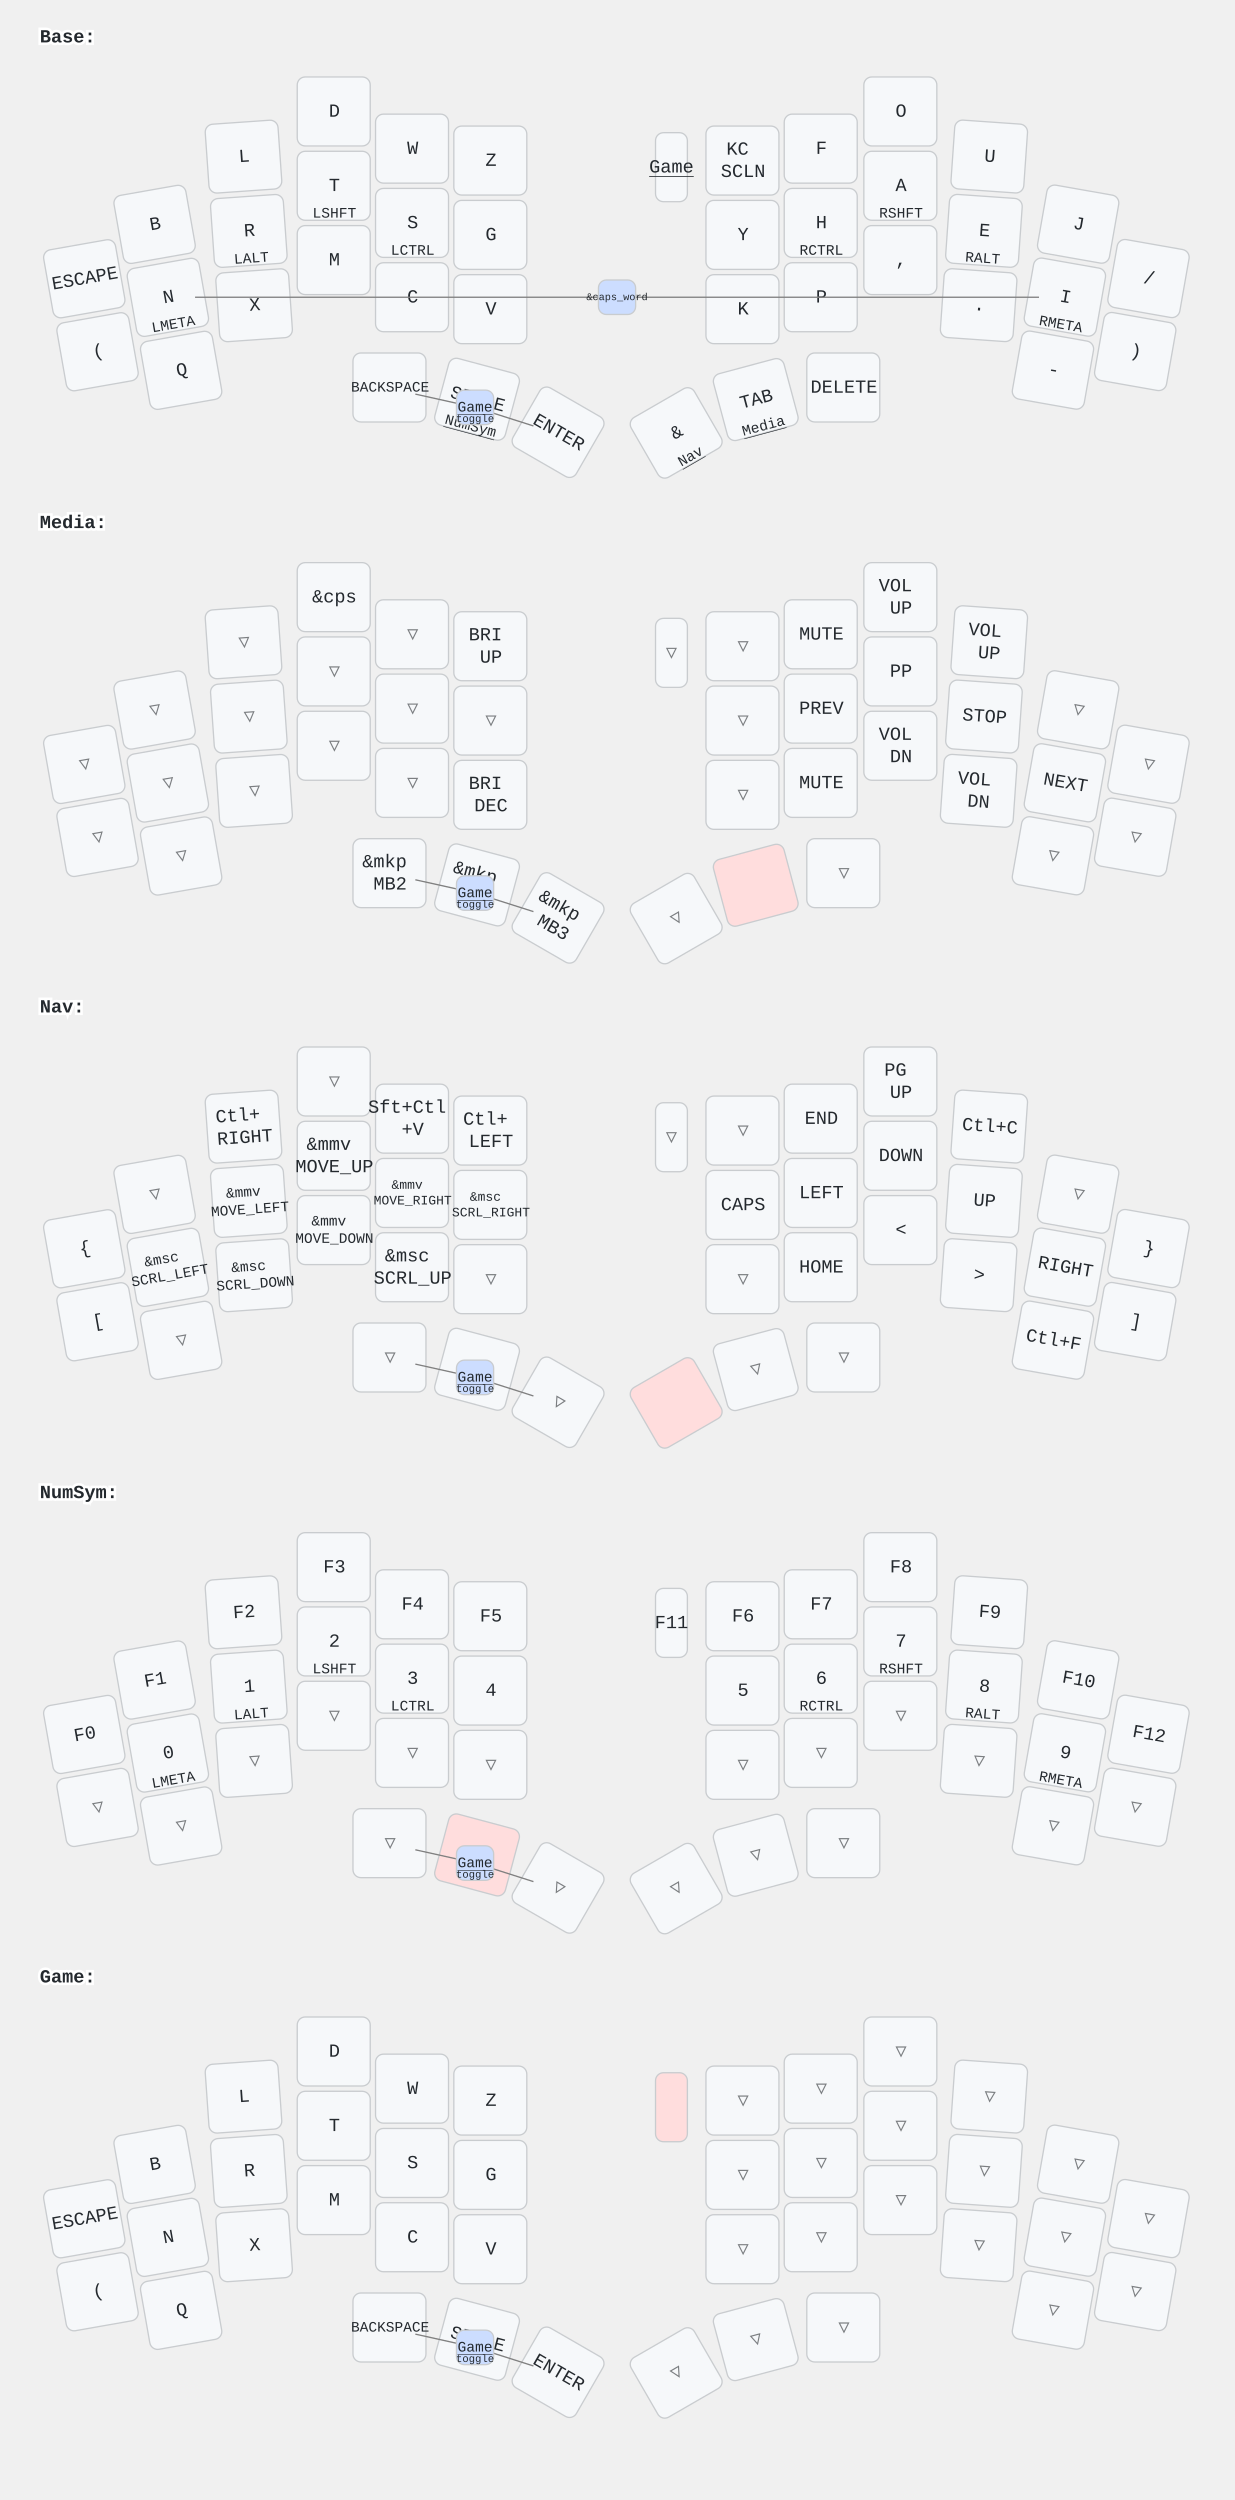
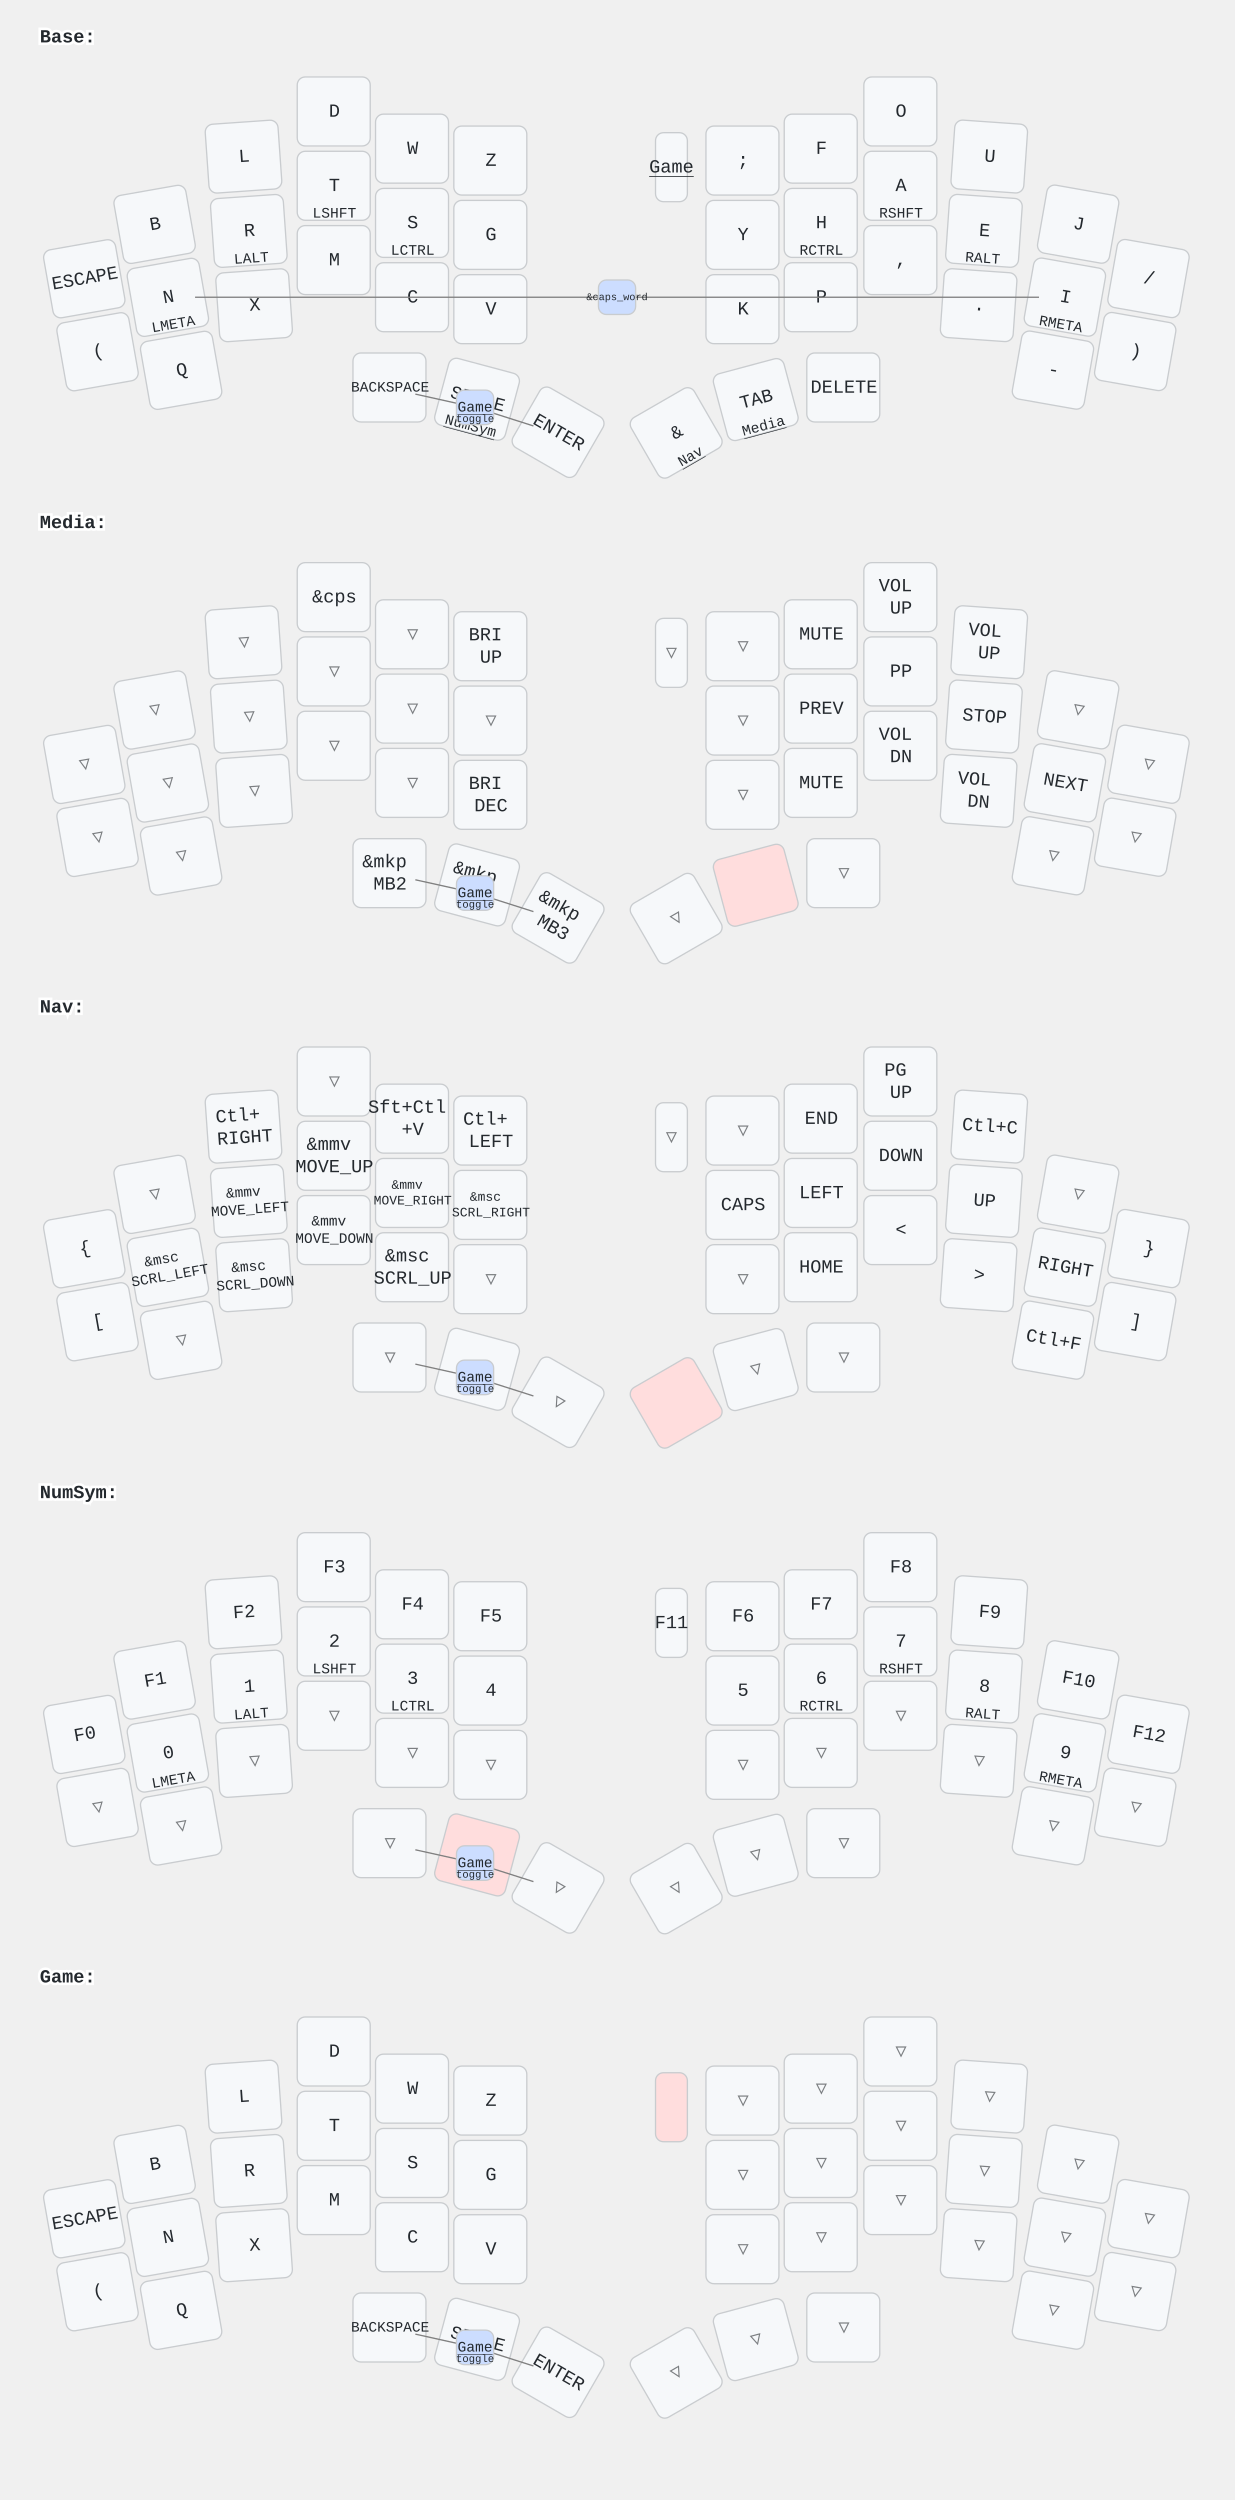
<svg xmlns="http://www.w3.org/2000/svg" width="930" height="1884" viewBox="0 0 930 1884" class="keymap">
  <style>/* inherit to force styles through use tags */
svg path {
    fill: inherit;
}

/* font and background color specifications */
svg.keymap {
    font-family: SFMono-Regular,Consolas,Liberation Mono,Menlo,monospace;
    font-size: 14px;
    font-kerning: normal;
    text-rendering: optimizeLegibility;
    fill: #24292e;
}

/* default key styling */
rect.key {
    fill: #f6f8fa;
}

rect.key, rect.combo {
    stroke: #c9cccf;
    stroke-width: 1;
}

/* default key side styling, only used is draw_key_sides is set */
rect.side {
    filter: brightness(90%);
}

/* color accent for combo boxes */
rect.combo, rect.combo-separate {
    fill: #cdf;
}

/* color accent for held keys */
rect.held, rect.combo.held {
    fill: #fdd;
}

/* color accent for ghost (optional) keys */
rect.ghost, rect.combo.ghost {
    stroke-dasharray: 4, 4;
    stroke-width: 2;
}

text {
    text-anchor: middle;
    dominant-baseline: middle;
}

/* styling for layer labels */
text.label {
    font-weight: bold;
    text-anchor: start;
    stroke: white;
    stroke-width: 4;
    paint-order: stroke;
}

/* styling for optional footer */
text.footer {
    text-anchor: end;
    dominant-baseline: auto;
    stroke: white;
    stroke-width: 4;
    paint-order: stroke;
}

/* styling for combo tap, and key non-tap label text */
text.combo, text.hold, text.shifted, text.left, text.right, text.tl, text.tr, text.bl, text.br {
    font-size: 11px;
}

text.hold, text.bl, text.br {
    text-anchor: middle;
    dominant-baseline: auto;
}

text.shifted, text.tl, text.tr {
    text-anchor: middle;
    dominant-baseline: hanging;
}

text.left, text.tl, text.bl {
    text-anchor: start;
}

text.right, text.tr, text.br {
    text-anchor: end;
}

text.layer-activator {
    text-decoration: underline;
}

/* styling for hold/shifted label text in combo box */
text.combo.hold, text.combo.shifted, text.combo.left, text.combo.right {
    font-size: 8px;
}

/* lighter symbol for transparent keys */
text.trans {
    fill: #7b7e81;
}

/* styling for combo dendrons */
path.combo {
    stroke-width: 1;
    stroke: gray;
    fill: none;
}

/* Start Tabler Icons Cleanup */
/* cannot use height/width with glyphs */
.icon-tabler &gt; path {
    fill: inherit;
    stroke: inherit;
    stroke-width: 2;
}
/* hide tabler's default box */
.icon-tabler &gt; path[stroke="none"][fill="none"] {
    visibility: hidden;
}
/* End Tabler Icons Cleanup */
</style>
  <g transform="translate(30, 0)" class="layer-Base">
    <text x="0" y="28" class="label" id="Base">Base:</text>
    <g transform="translate(0, 56)">
      <g transform="translate(87, 113) rotate(-10.0)" class="key keypos-0">
        <rect rx="6" ry="6" x="-28" y="-26" width="55" height="52" class="key" />
        <text x="0" y="0" class="key tap">B</text>
      </g>
      <g transform="translate(154, 62) rotate(-4.0)" class="key keypos-1">
        <rect rx="6" ry="6" x="-28" y="-26" width="55" height="52" class="key" />
        <text x="0" y="0" class="key tap">L</text>
      </g>
      <g transform="translate(222, 28)" class="key keypos-2">
        <rect rx="6" ry="6" x="-28" y="-26" width="55" height="52" class="key" />
        <text x="0" y="0" class="key tap">D</text>
      </g>
      <g transform="translate(281, 56)" class="key keypos-3">
        <rect rx="6" ry="6" x="-28" y="-26" width="55" height="52" class="key" />
        <text x="0" y="0" class="key tap">W</text>
      </g>
      <g transform="translate(340, 65)" class="key keypos-4">
        <rect rx="6" ry="6" x="-28" y="-26" width="55" height="52" class="key" />
        <text x="0" y="0" class="key tap">Z</text>
      </g>
      <g transform="translate(530, 65)" class="key keypos-5">
        <rect rx="6" ry="6" x="-28" y="-26" width="55" height="52" class="key" />
-         <text x="0" y="0" class="key tap">
-           <tspan x="0" dy="-0.6em">KC</tspan>
-           <tspan x="0" dy="1.2em">SCLN</tspan>
-         </text>
+         <text x="0" y="0" class="key tap">;</text>
      </g>
      <g transform="translate(589, 56)" class="key keypos-6">
        <rect rx="6" ry="6" x="-28" y="-26" width="55" height="52" class="key" />
        <text x="0" y="0" class="key tap">F</text>
      </g>
      <g transform="translate(649, 28)" class="key keypos-7">
        <rect rx="6" ry="6" x="-28" y="-26" width="55" height="52" class="key" />
        <text x="0" y="0" class="key tap">O</text>
      </g>
      <g transform="translate(716, 62) rotate(4.0)" class="key keypos-8">
        <rect rx="6" ry="6" x="-28" y="-26" width="55" height="52" class="key" />
        <text x="0" y="0" class="key tap">U</text>
      </g>
      <g transform="translate(783, 113) rotate(10.0)" class="key keypos-9">
        <rect rx="6" ry="6" x="-28" y="-26" width="55" height="52" class="key" />
        <text x="0" y="0" class="key tap">J</text>
      </g>
      <g transform="translate(476, 70)" class="key keypos-10">
        <rect rx="6" ry="6" x="-12" y="-26" width="24" height="52" class="key" />
        <a href="#Game">
          <text x="0" y="0" class="key tap layer-activator">Game</text>
        </a>
      </g>
      <g transform="translate(34, 154) rotate(-10.0)" class="key keypos-11">
        <rect rx="6" ry="6" x="-28" y="-26" width="55" height="52" class="key" />
        <text x="0" y="0" class="key tap">ESCAPE</text>
      </g>
      <g transform="translate(97, 168) rotate(-10.0)" class="key keypos-12">
        <rect rx="6" ry="6" x="-28" y="-26" width="55" height="52" class="key" />
        <text x="0" y="0" class="key tap">N</text>
        <text x="0" y="24" class="key hold">LMETA</text>
      </g>
      <g transform="translate(158, 118) rotate(-4.0)" class="key keypos-13">
        <rect rx="6" ry="6" x="-28" y="-26" width="55" height="52" class="key" />
        <text x="0" y="0" class="key tap">R</text>
        <text x="0" y="24" class="key hold">LALT</text>
      </g>
      <g transform="translate(222, 84)" class="key keypos-14">
        <rect rx="6" ry="6" x="-28" y="-26" width="55" height="52" class="key" />
        <text x="0" y="0" class="key tap">T</text>
        <text x="0" y="24" class="key hold">LSHFT</text>
      </g>
      <g transform="translate(281, 112)" class="key keypos-15">
        <rect rx="6" ry="6" x="-28" y="-26" width="55" height="52" class="key" />
        <text x="0" y="0" class="key tap">S</text>
        <text x="0" y="24" class="key hold">LCTRL</text>
      </g>
      <g transform="translate(340, 121)" class="key keypos-16">
        <rect rx="6" ry="6" x="-28" y="-26" width="55" height="52" class="key" />
        <text x="0" y="0" class="key tap">G</text>
      </g>
      <g transform="translate(530, 121)" class="key keypos-17">
        <rect rx="6" ry="6" x="-28" y="-26" width="55" height="52" class="key" />
        <text x="0" y="0" class="key tap">Y</text>
      </g>
      <g transform="translate(589, 112)" class="key keypos-18">
        <rect rx="6" ry="6" x="-28" y="-26" width="55" height="52" class="key" />
        <text x="0" y="0" class="key tap">H</text>
        <text x="0" y="24" class="key hold">RCTRL</text>
      </g>
      <g transform="translate(649, 84)" class="key keypos-19">
        <rect rx="6" ry="6" x="-28" y="-26" width="55" height="52" class="key" />
        <text x="0" y="0" class="key tap">A</text>
        <text x="0" y="24" class="key hold">RSHFT</text>
      </g>
      <g transform="translate(712, 118) rotate(4.0)" class="key keypos-20">
        <rect rx="6" ry="6" x="-28" y="-26" width="55" height="52" class="key" />
        <text x="0" y="0" class="key tap">E</text>
        <text x="0" y="24" class="key hold">RALT</text>
      </g>
      <g transform="translate(773, 168) rotate(10.0)" class="key keypos-21">
        <rect rx="6" ry="6" x="-28" y="-26" width="55" height="52" class="key" />
        <text x="0" y="0" class="key tap">I</text>
        <text x="0" y="24" class="key hold">RMETA</text>
      </g>
      <g transform="translate(836, 154) rotate(10.0)" class="key keypos-22">
        <rect rx="6" ry="6" x="-28" y="-26" width="55" height="52" class="key" />
        <text x="0" y="0" class="key tap">/</text>
      </g>
      <g transform="translate(44, 209) rotate(-10.0)" class="key keypos-23">
        <rect rx="6" ry="6" x="-28" y="-26" width="55" height="52" class="key" />
        <text x="0" y="0" class="key tap">(</text>
      </g>
      <g transform="translate(107, 223) rotate(-10.0)" class="key keypos-24">
        <rect rx="6" ry="6" x="-28" y="-26" width="55" height="52" class="key" />
        <text x="0" y="0" class="key tap">Q</text>
      </g>
      <g transform="translate(162, 174) rotate(-4.0)" class="key keypos-25">
        <rect rx="6" ry="6" x="-28" y="-26" width="55" height="52" class="key" />
        <text x="0" y="0" class="key tap">X</text>
      </g>
      <g transform="translate(222, 140)" class="key keypos-26">
        <rect rx="6" ry="6" x="-28" y="-26" width="55" height="52" class="key" />
        <text x="0" y="0" class="key tap">M</text>
      </g>
      <g transform="translate(281, 168)" class="key keypos-27">
        <rect rx="6" ry="6" x="-28" y="-26" width="55" height="52" class="key" />
        <text x="0" y="0" class="key tap">C</text>
      </g>
      <g transform="translate(340, 177)" class="key keypos-28">
        <rect rx="6" ry="6" x="-28" y="-26" width="55" height="52" class="key" />
        <text x="0" y="0" class="key tap">V</text>
      </g>
      <g transform="translate(530, 177)" class="key keypos-29">
        <rect rx="6" ry="6" x="-28" y="-26" width="55" height="52" class="key" />
        <text x="0" y="0" class="key tap">K</text>
      </g>
      <g transform="translate(589, 168)" class="key keypos-30">
        <rect rx="6" ry="6" x="-28" y="-26" width="55" height="52" class="key" />
        <text x="0" y="0" class="key tap">P</text>
      </g>
      <g transform="translate(649, 140)" class="key keypos-31">
        <rect rx="6" ry="6" x="-28" y="-26" width="55" height="52" class="key" />
        <text x="0" y="0" class="key tap">,</text>
      </g>
      <g transform="translate(708, 174) rotate(4.0)" class="key keypos-32">
        <rect rx="6" ry="6" x="-28" y="-26" width="55" height="52" class="key" />
        <text x="0" y="0" class="key tap">.</text>
      </g>
      <g transform="translate(764, 223) rotate(10.0)" class="key keypos-33">
        <rect rx="6" ry="6" x="-28" y="-26" width="55" height="52" class="key" />
        <text x="0" y="0" class="key tap">-</text>
      </g>
      <g transform="translate(826, 209) rotate(10.0)" class="key keypos-34">
        <rect rx="6" ry="6" x="-28" y="-26" width="55" height="52" class="key" />
        <text x="0" y="0" class="key tap">)</text>
      </g>
      <g transform="translate(264, 236)" class="key keypos-35">
        <rect rx="6" ry="6" x="-28" y="-26" width="55" height="52" class="key" />
        <text x="0" y="0" class="key tap">
          <tspan style="font-size: 78%">BACKSPACE</tspan>
        </text>
      </g>
      <g transform="translate(330, 245) rotate(15.0)" class="key keypos-36">
        <rect rx="6" ry="6" x="-28" y="-26" width="55" height="52" class="key" />
        <text x="0" y="0" class="key tap">SPACE</text>
        <a href="#NumSym">
          <text x="0" y="24" class="key hold layer-activator">NumSym</text>
        </a>
      </g>
      <g transform="translate(391, 270) rotate(30.0)" class="key keypos-37">
        <rect rx="6" ry="6" x="-28" y="-26" width="55" height="52" class="key" />
        <text x="0" y="0" class="key tap">ENTER</text>
      </g>
      <g transform="translate(480, 270) rotate(-30.0)" class="key keypos-38">
        <rect rx="6" ry="6" x="-28" y="-26" width="55" height="52" class="key" />
        <text x="0" y="0" class="key tap">&amp;</text>
        <a href="#Nav">
          <text x="0" y="24" class="key hold layer-activator">Nav</text>
        </a>
      </g>
      <g transform="translate(540, 245) rotate(-15.0)" class="key keypos-39">
        <rect rx="6" ry="6" x="-28" y="-26" width="55" height="52" class="key" />
        <text x="0" y="0" class="key tap">TAB</text>
        <a href="#Media">
          <text x="0" y="24" class="key hold layer-activator">Media</text>
        </a>
      </g>
      <g transform="translate(606, 236)" class="key keypos-40">
        <rect rx="6" ry="6" x="-28" y="-26" width="55" height="52" class="key" />
        <text x="0" y="0" class="key tap">DELETE</text>
      </g>
      <g class="combo combopos-0">
        <path d="M435,168 l-318,0" class="combo" />
        <path d="M435,168 l318,0" class="combo" />
        <rect rx="6" ry="6" x="421" y="155" width="28" height="26" class="combo" />
        <text x="435" y="168" class="combo tap">
          <tspan style="font-size: 70%">&amp;caps_word</tspan>
        </text>
      </g>
      <g class="combo combopos-1">
        <path d="M328,251 l-45,-10" class="combo" />
        <path d="M328,251 l44,14" class="combo" />
        <rect rx="6" ry="6" x="314" y="238" width="28" height="26" class="combo" />
        <a href="#Game">
          <text x="328" y="251" class="combo tap layer-activator">Game</text>
        </a>
        <text x="328" y="262" class="combo hold">toggle</text>
      </g>
    </g>
  </g>
  <g transform="translate(30, 366)" class="layer-Media">
    <text x="0" y="28" class="label" id="Media">Media:</text>
    <g transform="translate(0, 56)">
      <g transform="translate(87, 113) rotate(-10.0)" class="key trans keypos-0">
        <rect rx="6" ry="6" x="-28" y="-26" width="55" height="52" class="key trans" />
        <text x="0" y="0" class="key trans tap">▽</text>
      </g>
      <g transform="translate(154, 62) rotate(-4.0)" class="key trans keypos-1">
        <rect rx="6" ry="6" x="-28" y="-26" width="55" height="52" class="key trans" />
        <text x="0" y="0" class="key trans tap">▽</text>
      </g>
      <g transform="translate(222, 28)" class="key keypos-2">
        <rect rx="6" ry="6" x="-28" y="-26" width="55" height="52" class="key" />
        <text x="0" y="0" class="key tap">&amp;cps</text>
      </g>
      <g transform="translate(281, 56)" class="key trans keypos-3">
        <rect rx="6" ry="6" x="-28" y="-26" width="55" height="52" class="key trans" />
        <text x="0" y="0" class="key trans tap">▽</text>
      </g>
      <g transform="translate(340, 65)" class="key keypos-4">
        <rect rx="6" ry="6" x="-28" y="-26" width="55" height="52" class="key" />
        <text x="0" y="0" class="key tap">
          <tspan x="0" dy="-0.6em">BRI</tspan>
          <tspan x="0" dy="1.2em">UP</tspan>
        </text>
      </g>
      <g transform="translate(530, 65)" class="key trans keypos-5">
        <rect rx="6" ry="6" x="-28" y="-26" width="55" height="52" class="key trans" />
        <text x="0" y="0" class="key trans tap">▽</text>
      </g>
      <g transform="translate(589, 56)" class="key keypos-6">
        <rect rx="6" ry="6" x="-28" y="-26" width="55" height="52" class="key" />
        <text x="0" y="0" class="key tap">MUTE</text>
      </g>
      <g transform="translate(649, 28)" class="key keypos-7">
        <rect rx="6" ry="6" x="-28" y="-26" width="55" height="52" class="key" />
        <text x="0" y="0" class="key tap">
          <tspan x="0" dy="-0.6em">VOL</tspan>
          <tspan x="0" dy="1.2em">UP</tspan>
        </text>
      </g>
      <g transform="translate(716, 62) rotate(4.0)" class="key keypos-8">
        <rect rx="6" ry="6" x="-28" y="-26" width="55" height="52" class="key" />
        <text x="0" y="0" class="key tap">
          <tspan x="0" dy="-0.6em">VOL</tspan>
          <tspan x="0" dy="1.2em">UP</tspan>
        </text>
      </g>
      <g transform="translate(783, 113) rotate(10.0)" class="key trans keypos-9">
        <rect rx="6" ry="6" x="-28" y="-26" width="55" height="52" class="key trans" />
        <text x="0" y="0" class="key trans tap">▽</text>
      </g>
      <g transform="translate(476, 70)" class="key trans keypos-10">
        <rect rx="6" ry="6" x="-12" y="-26" width="24" height="52" class="key trans" />
        <text x="0" y="0" class="key trans tap">▽</text>
      </g>
      <g transform="translate(34, 154) rotate(-10.0)" class="key trans keypos-11">
        <rect rx="6" ry="6" x="-28" y="-26" width="55" height="52" class="key trans" />
        <text x="0" y="0" class="key trans tap">▽</text>
      </g>
      <g transform="translate(97, 168) rotate(-10.0)" class="key trans keypos-12">
        <rect rx="6" ry="6" x="-28" y="-26" width="55" height="52" class="key trans" />
        <text x="0" y="0" class="key trans tap">▽</text>
      </g>
      <g transform="translate(158, 118) rotate(-4.0)" class="key trans keypos-13">
        <rect rx="6" ry="6" x="-28" y="-26" width="55" height="52" class="key trans" />
        <text x="0" y="0" class="key trans tap">▽</text>
      </g>
      <g transform="translate(222, 84)" class="key trans keypos-14">
        <rect rx="6" ry="6" x="-28" y="-26" width="55" height="52" class="key trans" />
        <text x="0" y="0" class="key trans tap">▽</text>
      </g>
      <g transform="translate(281, 112)" class="key trans keypos-15">
        <rect rx="6" ry="6" x="-28" y="-26" width="55" height="52" class="key trans" />
        <text x="0" y="0" class="key trans tap">▽</text>
      </g>
      <g transform="translate(340, 121)" class="key trans keypos-16">
        <rect rx="6" ry="6" x="-28" y="-26" width="55" height="52" class="key trans" />
        <text x="0" y="0" class="key trans tap">▽</text>
      </g>
      <g transform="translate(530, 121)" class="key trans keypos-17">
        <rect rx="6" ry="6" x="-28" y="-26" width="55" height="52" class="key trans" />
        <text x="0" y="0" class="key trans tap">▽</text>
      </g>
      <g transform="translate(589, 112)" class="key keypos-18">
        <rect rx="6" ry="6" x="-28" y="-26" width="55" height="52" class="key" />
        <text x="0" y="0" class="key tap">PREV</text>
      </g>
      <g transform="translate(649, 84)" class="key keypos-19">
        <rect rx="6" ry="6" x="-28" y="-26" width="55" height="52" class="key" />
        <text x="0" y="0" class="key tap">PP</text>
      </g>
      <g transform="translate(712, 118) rotate(4.0)" class="key keypos-20">
        <rect rx="6" ry="6" x="-28" y="-26" width="55" height="52" class="key" />
        <text x="0" y="0" class="key tap">STOP</text>
      </g>
      <g transform="translate(773, 168) rotate(10.0)" class="key keypos-21">
        <rect rx="6" ry="6" x="-28" y="-26" width="55" height="52" class="key" />
        <text x="0" y="0" class="key tap">NEXT</text>
      </g>
      <g transform="translate(836, 154) rotate(10.0)" class="key trans keypos-22">
        <rect rx="6" ry="6" x="-28" y="-26" width="55" height="52" class="key trans" />
        <text x="0" y="0" class="key trans tap">▽</text>
      </g>
      <g transform="translate(44, 209) rotate(-10.0)" class="key trans keypos-23">
        <rect rx="6" ry="6" x="-28" y="-26" width="55" height="52" class="key trans" />
        <text x="0" y="0" class="key trans tap">▽</text>
      </g>
      <g transform="translate(107, 223) rotate(-10.0)" class="key trans keypos-24">
        <rect rx="6" ry="6" x="-28" y="-26" width="55" height="52" class="key trans" />
        <text x="0" y="0" class="key trans tap">▽</text>
      </g>
      <g transform="translate(162, 174) rotate(-4.0)" class="key trans keypos-25">
        <rect rx="6" ry="6" x="-28" y="-26" width="55" height="52" class="key trans" />
        <text x="0" y="0" class="key trans tap">▽</text>
      </g>
      <g transform="translate(222, 140)" class="key trans keypos-26">
        <rect rx="6" ry="6" x="-28" y="-26" width="55" height="52" class="key trans" />
        <text x="0" y="0" class="key trans tap">▽</text>
      </g>
      <g transform="translate(281, 168)" class="key trans keypos-27">
        <rect rx="6" ry="6" x="-28" y="-26" width="55" height="52" class="key trans" />
        <text x="0" y="0" class="key trans tap">▽</text>
      </g>
      <g transform="translate(340, 177)" class="key keypos-28">
        <rect rx="6" ry="6" x="-28" y="-26" width="55" height="52" class="key" />
        <text x="0" y="0" class="key tap">
          <tspan x="0" dy="-0.6em">BRI</tspan>
          <tspan x="0" dy="1.2em">DEC</tspan>
        </text>
      </g>
      <g transform="translate(530, 177)" class="key trans keypos-29">
        <rect rx="6" ry="6" x="-28" y="-26" width="55" height="52" class="key trans" />
        <text x="0" y="0" class="key trans tap">▽</text>
      </g>
      <g transform="translate(589, 168)" class="key keypos-30">
        <rect rx="6" ry="6" x="-28" y="-26" width="55" height="52" class="key" />
        <text x="0" y="0" class="key tap">MUTE</text>
      </g>
      <g transform="translate(649, 140)" class="key keypos-31">
        <rect rx="6" ry="6" x="-28" y="-26" width="55" height="52" class="key" />
        <text x="0" y="0" class="key tap">
          <tspan x="0" dy="-0.6em">VOL</tspan>
          <tspan x="0" dy="1.2em">DN</tspan>
        </text>
      </g>
      <g transform="translate(708, 174) rotate(4.0)" class="key keypos-32">
        <rect rx="6" ry="6" x="-28" y="-26" width="55" height="52" class="key" />
        <text x="0" y="0" class="key tap">
          <tspan x="0" dy="-0.6em">VOL</tspan>
          <tspan x="0" dy="1.2em">DN</tspan>
        </text>
      </g>
      <g transform="translate(764, 223) rotate(10.0)" class="key trans keypos-33">
        <rect rx="6" ry="6" x="-28" y="-26" width="55" height="52" class="key trans" />
        <text x="0" y="0" class="key trans tap">▽</text>
      </g>
      <g transform="translate(826, 209) rotate(10.0)" class="key trans keypos-34">
        <rect rx="6" ry="6" x="-28" y="-26" width="55" height="52" class="key trans" />
        <text x="0" y="0" class="key trans tap">▽</text>
      </g>
      <g transform="translate(264, 236)" class="key keypos-35">
        <rect rx="6" ry="6" x="-28" y="-26" width="55" height="52" class="key" />
        <text x="0" y="0" class="key tap">
          <tspan x="0" dy="-0.6em">&amp;mkp</tspan>
          <tspan x="0" dy="1.2em">MB2</tspan>
        </text>
      </g>
      <g transform="translate(330, 245) rotate(15.0)" class="key keypos-36">
        <rect rx="6" ry="6" x="-28" y="-26" width="55" height="52" class="key" />
        <text x="0" y="0" class="key tap">
          <tspan x="0" dy="-0.6em">&amp;mkp</tspan>
          <tspan x="0" dy="1.2em">MB1</tspan>
        </text>
      </g>
      <g transform="translate(391, 270) rotate(30.0)" class="key keypos-37">
        <rect rx="6" ry="6" x="-28" y="-26" width="55" height="52" class="key" />
        <text x="0" y="0" class="key tap">
          <tspan x="0" dy="-0.6em">&amp;mkp</tspan>
          <tspan x="0" dy="1.2em">MB3</tspan>
        </text>
      </g>
      <g transform="translate(480, 270) rotate(-30.0)" class="key trans keypos-38">
        <rect rx="6" ry="6" x="-28" y="-26" width="55" height="52" class="key trans" />
        <text x="0" y="0" class="key trans tap">▽</text>
      </g>
      <g transform="translate(540, 245) rotate(-15.0)" class="key held keypos-39">
        <rect rx="6" ry="6" x="-28" y="-26" width="55" height="52" class="key held" />
      </g>
      <g transform="translate(606, 236)" class="key trans keypos-40">
        <rect rx="6" ry="6" x="-28" y="-26" width="55" height="52" class="key trans" />
        <text x="0" y="0" class="key trans tap">▽</text>
      </g>
      <g class="combo combopos-0">
        <path d="M328,251 l-45,-10" class="combo" />
        <path d="M328,251 l44,14" class="combo" />
        <rect rx="6" ry="6" x="314" y="238" width="28" height="26" class="combo" />
        <a href="#Game">
          <text x="328" y="251" class="combo tap layer-activator">Game</text>
        </a>
        <text x="328" y="262" class="combo hold">toggle</text>
      </g>
    </g>
  </g>
  <g transform="translate(30, 731)" class="layer-Nav">
    <text x="0" y="28" class="label" id="Nav">Nav:</text>
    <g transform="translate(0, 56)">
      <g transform="translate(87, 113) rotate(-10.0)" class="key trans keypos-0">
        <rect rx="6" ry="6" x="-28" y="-26" width="55" height="52" class="key trans" />
        <text x="0" y="0" class="key trans tap">▽</text>
      </g>
      <g transform="translate(154, 62) rotate(-4.0)" class="key keypos-1">
        <rect rx="6" ry="6" x="-28" y="-26" width="55" height="52" class="key" />
        <text x="0" y="0" class="key tap">
          <tspan x="0" dy="-0.6em">Ctl+</tspan>
          <tspan x="0" dy="1.2em">RIGHT</tspan>
        </text>
      </g>
      <g transform="translate(222, 28)" class="key trans keypos-2">
        <rect rx="6" ry="6" x="-28" y="-26" width="55" height="52" class="key trans" />
        <text x="0" y="0" class="key trans tap">▽</text>
      </g>
      <g transform="translate(281, 56)" class="key keypos-3">
        <rect rx="6" ry="6" x="-28" y="-26" width="55" height="52" class="key" />
        <text x="0" y="0" class="key tap">
          <tspan x="0" dy="-0.6em">Sft+Ctl</tspan>
          <tspan x="0" dy="1.2em">+V</tspan>
        </text>
      </g>
      <g transform="translate(340, 65)" class="key keypos-4">
        <rect rx="6" ry="6" x="-28" y="-26" width="55" height="52" class="key" />
        <text x="0" y="0" class="key tap">
          <tspan x="0" dy="-0.6em">Ctl+</tspan>
          <tspan x="0" dy="1.2em">LEFT</tspan>
        </text>
      </g>
      <g transform="translate(530, 65)" class="key trans keypos-5">
        <rect rx="6" ry="6" x="-28" y="-26" width="55" height="52" class="key trans" />
        <text x="0" y="0" class="key trans tap">▽</text>
      </g>
      <g transform="translate(589, 56)" class="key keypos-6">
        <rect rx="6" ry="6" x="-28" y="-26" width="55" height="52" class="key" />
        <text x="0" y="0" class="key tap">END</text>
      </g>
      <g transform="translate(649, 28)" class="key keypos-7">
        <rect rx="6" ry="6" x="-28" y="-26" width="55" height="52" class="key" />
        <text x="0" y="0" class="key tap">
          <tspan x="0" dy="-0.6em">PG</tspan>
          <tspan x="0" dy="1.2em">UP</tspan>
        </text>
      </g>
      <g transform="translate(716, 62) rotate(4.0)" class="key keypos-8">
        <rect rx="6" ry="6" x="-28" y="-26" width="55" height="52" class="key" />
        <text x="0" y="0" class="key tap">Ctl+C</text>
      </g>
      <g transform="translate(783, 113) rotate(10.0)" class="key trans keypos-9">
        <rect rx="6" ry="6" x="-28" y="-26" width="55" height="52" class="key trans" />
        <text x="0" y="0" class="key trans tap">▽</text>
      </g>
      <g transform="translate(476, 70)" class="key trans keypos-10">
        <rect rx="6" ry="6" x="-12" y="-26" width="24" height="52" class="key trans" />
        <text x="0" y="0" class="key trans tap">▽</text>
      </g>
      <g transform="translate(34, 154) rotate(-10.0)" class="key keypos-11">
        <rect rx="6" ry="6" x="-28" y="-26" width="55" height="52" class="key" />
        <text x="0" y="0" class="key tap">{</text>
      </g>
      <g transform="translate(97, 168) rotate(-10.0)" class="key keypos-12">
        <rect rx="6" ry="6" x="-28" y="-26" width="55" height="52" class="key" />
        <text x="0" y="0" class="key tap">
          <tspan x="0" dy="-0.6em" style="font-size: 78%">&amp;msc</tspan>
          <tspan x="0" dy="1.2em" style="font-size: 78%">SCRL_LEFT</tspan>
        </text>
      </g>
      <g transform="translate(158, 118) rotate(-4.0)" class="key keypos-13">
        <rect rx="6" ry="6" x="-28" y="-26" width="55" height="52" class="key" />
        <text x="0" y="0" class="key tap">
          <tspan x="0" dy="-0.6em" style="font-size: 78%">&amp;mmv</tspan>
          <tspan x="0" dy="1.2em" style="font-size: 78%">MOVE_LEFT</tspan>
        </text>
      </g>
      <g transform="translate(222, 84)" class="key keypos-14">
        <rect rx="6" ry="6" x="-28" y="-26" width="55" height="52" class="key" />
        <text x="0" y="0" class="key tap">
          <tspan x="0" dy="-0.6em">&amp;mmv</tspan>
          <tspan x="0" dy="1.2em">MOVE_UP</tspan>
        </text>
      </g>
      <g transform="translate(281, 112)" class="key keypos-15">
        <rect rx="6" ry="6" x="-28" y="-26" width="55" height="52" class="key" />
        <text x="0" y="0" class="key tap">
          <tspan x="0" dy="-0.6em" style="font-size: 70%">&amp;mmv</tspan>
          <tspan x="0" dy="1.2em" style="font-size: 70%">MOVE_RIGHT</tspan>
        </text>
      </g>
      <g transform="translate(340, 121)" class="key keypos-16">
        <rect rx="6" ry="6" x="-28" y="-26" width="55" height="52" class="key" />
        <text x="0" y="0" class="key tap">
          <tspan x="0" dy="-0.6em" style="font-size: 70%">&amp;msc</tspan>
          <tspan x="0" dy="1.2em" style="font-size: 70%">SCRL_RIGHT</tspan>
        </text>
      </g>
      <g transform="translate(530, 121)" class="key keypos-17">
        <rect rx="6" ry="6" x="-28" y="-26" width="55" height="52" class="key" />
        <text x="0" y="0" class="key tap">CAPS</text>
      </g>
      <g transform="translate(589, 112)" class="key keypos-18">
        <rect rx="6" ry="6" x="-28" y="-26" width="55" height="52" class="key" />
        <text x="0" y="0" class="key tap">LEFT</text>
      </g>
      <g transform="translate(649, 84)" class="key keypos-19">
        <rect rx="6" ry="6" x="-28" y="-26" width="55" height="52" class="key" />
        <text x="0" y="0" class="key tap">DOWN</text>
      </g>
      <g transform="translate(712, 118) rotate(4.0)" class="key keypos-20">
        <rect rx="6" ry="6" x="-28" y="-26" width="55" height="52" class="key" />
        <text x="0" y="0" class="key tap">UP</text>
      </g>
      <g transform="translate(773, 168) rotate(10.0)" class="key keypos-21">
        <rect rx="6" ry="6" x="-28" y="-26" width="55" height="52" class="key" />
        <text x="0" y="0" class="key tap">RIGHT</text>
      </g>
      <g transform="translate(836, 154) rotate(10.0)" class="key keypos-22">
        <rect rx="6" ry="6" x="-28" y="-26" width="55" height="52" class="key" />
        <text x="0" y="0" class="key tap">}</text>
      </g>
      <g transform="translate(44, 209) rotate(-10.0)" class="key keypos-23">
        <rect rx="6" ry="6" x="-28" y="-26" width="55" height="52" class="key" />
        <text x="0" y="0" class="key tap">[</text>
      </g>
      <g transform="translate(107, 223) rotate(-10.0)" class="key trans keypos-24">
        <rect rx="6" ry="6" x="-28" y="-26" width="55" height="52" class="key trans" />
        <text x="0" y="0" class="key trans tap">▽</text>
      </g>
      <g transform="translate(162, 174) rotate(-4.0)" class="key keypos-25">
        <rect rx="6" ry="6" x="-28" y="-26" width="55" height="52" class="key" />
        <text x="0" y="0" class="key tap">
          <tspan x="0" dy="-0.6em" style="font-size: 78%">&amp;msc</tspan>
          <tspan x="0" dy="1.2em" style="font-size: 78%">SCRL_DOWN</tspan>
        </text>
      </g>
      <g transform="translate(222, 140)" class="key keypos-26">
        <rect rx="6" ry="6" x="-28" y="-26" width="55" height="52" class="key" />
        <text x="0" y="0" class="key tap">
          <tspan x="0" dy="-0.6em" style="font-size: 78%">&amp;mmv</tspan>
          <tspan x="0" dy="1.2em" style="font-size: 78%">MOVE_DOWN</tspan>
        </text>
      </g>
      <g transform="translate(281, 168)" class="key keypos-27">
        <rect rx="6" ry="6" x="-28" y="-26" width="55" height="52" class="key" />
        <text x="0" y="0" class="key tap">
          <tspan x="0" dy="-0.6em">&amp;msc</tspan>
          <tspan x="0" dy="1.2em">SCRL_UP</tspan>
        </text>
      </g>
      <g transform="translate(340, 177)" class="key trans keypos-28">
        <rect rx="6" ry="6" x="-28" y="-26" width="55" height="52" class="key trans" />
        <text x="0" y="0" class="key trans tap">▽</text>
      </g>
      <g transform="translate(530, 177)" class="key trans keypos-29">
        <rect rx="6" ry="6" x="-28" y="-26" width="55" height="52" class="key trans" />
        <text x="0" y="0" class="key trans tap">▽</text>
      </g>
      <g transform="translate(589, 168)" class="key keypos-30">
        <rect rx="6" ry="6" x="-28" y="-26" width="55" height="52" class="key" />
        <text x="0" y="0" class="key tap">HOME</text>
      </g>
      <g transform="translate(649, 140)" class="key keypos-31">
        <rect rx="6" ry="6" x="-28" y="-26" width="55" height="52" class="key" />
        <text x="0" y="0" class="key tap">&lt;</text>
      </g>
      <g transform="translate(708, 174) rotate(4.0)" class="key keypos-32">
        <rect rx="6" ry="6" x="-28" y="-26" width="55" height="52" class="key" />
        <text x="0" y="0" class="key tap">&gt;</text>
      </g>
      <g transform="translate(764, 223) rotate(10.0)" class="key keypos-33">
        <rect rx="6" ry="6" x="-28" y="-26" width="55" height="52" class="key" />
        <text x="0" y="0" class="key tap">Ctl+F</text>
      </g>
      <g transform="translate(826, 209) rotate(10.0)" class="key keypos-34">
        <rect rx="6" ry="6" x="-28" y="-26" width="55" height="52" class="key" />
        <text x="0" y="0" class="key tap">]</text>
      </g>
      <g transform="translate(264, 236)" class="key trans keypos-35">
        <rect rx="6" ry="6" x="-28" y="-26" width="55" height="52" class="key trans" />
        <text x="0" y="0" class="key trans tap">▽</text>
      </g>
      <g transform="translate(330, 245) rotate(15.0)" class="key trans keypos-36">
        <rect rx="6" ry="6" x="-28" y="-26" width="55" height="52" class="key trans" />
        <text x="0" y="0" class="key trans tap">▽</text>
      </g>
      <g transform="translate(391, 270) rotate(30.0)" class="key trans keypos-37">
        <rect rx="6" ry="6" x="-28" y="-26" width="55" height="52" class="key trans" />
        <text x="0" y="0" class="key trans tap">▽</text>
      </g>
      <g transform="translate(480, 270) rotate(-30.0)" class="key held keypos-38">
        <rect rx="6" ry="6" x="-28" y="-26" width="55" height="52" class="key held" />
      </g>
      <g transform="translate(540, 245) rotate(-15.0)" class="key trans keypos-39">
        <rect rx="6" ry="6" x="-28" y="-26" width="55" height="52" class="key trans" />
        <text x="0" y="0" class="key trans tap">▽</text>
      </g>
      <g transform="translate(606, 236)" class="key trans keypos-40">
        <rect rx="6" ry="6" x="-28" y="-26" width="55" height="52" class="key trans" />
        <text x="0" y="0" class="key trans tap">▽</text>
      </g>
      <g class="combo combopos-0">
        <path d="M328,251 l-45,-10" class="combo" />
        <path d="M328,251 l44,14" class="combo" />
        <rect rx="6" ry="6" x="314" y="238" width="28" height="26" class="combo" />
        <a href="#Game">
          <text x="328" y="251" class="combo tap layer-activator">Game</text>
        </a>
        <text x="328" y="262" class="combo hold">toggle</text>
      </g>
    </g>
  </g>
  <g transform="translate(30, 1097)" class="layer-NumSym">
    <text x="0" y="28" class="label" id="NumSym">NumSym:</text>
    <g transform="translate(0, 56)">
      <g transform="translate(87, 113) rotate(-10.0)" class="key keypos-0">
        <rect rx="6" ry="6" x="-28" y="-26" width="55" height="52" class="key" />
        <text x="0" y="0" class="key tap">F1</text>
      </g>
      <g transform="translate(154, 62) rotate(-4.0)" class="key keypos-1">
        <rect rx="6" ry="6" x="-28" y="-26" width="55" height="52" class="key" />
        <text x="0" y="0" class="key tap">F2</text>
      </g>
      <g transform="translate(222, 28)" class="key keypos-2">
        <rect rx="6" ry="6" x="-28" y="-26" width="55" height="52" class="key" />
        <text x="0" y="0" class="key tap">F3</text>
      </g>
      <g transform="translate(281, 56)" class="key keypos-3">
        <rect rx="6" ry="6" x="-28" y="-26" width="55" height="52" class="key" />
        <text x="0" y="0" class="key tap">F4</text>
      </g>
      <g transform="translate(340, 65)" class="key keypos-4">
        <rect rx="6" ry="6" x="-28" y="-26" width="55" height="52" class="key" />
        <text x="0" y="0" class="key tap">F5</text>
      </g>
      <g transform="translate(530, 65)" class="key keypos-5">
        <rect rx="6" ry="6" x="-28" y="-26" width="55" height="52" class="key" />
        <text x="0" y="0" class="key tap">F6</text>
      </g>
      <g transform="translate(589, 56)" class="key keypos-6">
        <rect rx="6" ry="6" x="-28" y="-26" width="55" height="52" class="key" />
        <text x="0" y="0" class="key tap">F7</text>
      </g>
      <g transform="translate(649, 28)" class="key keypos-7">
        <rect rx="6" ry="6" x="-28" y="-26" width="55" height="52" class="key" />
        <text x="0" y="0" class="key tap">F8</text>
      </g>
      <g transform="translate(716, 62) rotate(4.0)" class="key keypos-8">
        <rect rx="6" ry="6" x="-28" y="-26" width="55" height="52" class="key" />
        <text x="0" y="0" class="key tap">F9</text>
      </g>
      <g transform="translate(783, 113) rotate(10.0)" class="key keypos-9">
        <rect rx="6" ry="6" x="-28" y="-26" width="55" height="52" class="key" />
        <text x="0" y="0" class="key tap">F10</text>
      </g>
      <g transform="translate(476, 70)" class="key keypos-10">
        <rect rx="6" ry="6" x="-12" y="-26" width="24" height="52" class="key" />
        <text x="0" y="0" class="key tap">F11</text>
      </g>
      <g transform="translate(34, 154) rotate(-10.0)" class="key keypos-11">
        <rect rx="6" ry="6" x="-28" y="-26" width="55" height="52" class="key" />
        <text x="0" y="0" class="key tap">F0</text>
      </g>
      <g transform="translate(97, 168) rotate(-10.0)" class="key keypos-12">
        <rect rx="6" ry="6" x="-28" y="-26" width="55" height="52" class="key" />
        <text x="0" y="0" class="key tap">0</text>
        <text x="0" y="24" class="key hold">LMETA</text>
      </g>
      <g transform="translate(158, 118) rotate(-4.0)" class="key keypos-13">
        <rect rx="6" ry="6" x="-28" y="-26" width="55" height="52" class="key" />
        <text x="0" y="0" class="key tap">1</text>
        <text x="0" y="24" class="key hold">LALT</text>
      </g>
      <g transform="translate(222, 84)" class="key keypos-14">
        <rect rx="6" ry="6" x="-28" y="-26" width="55" height="52" class="key" />
        <text x="0" y="0" class="key tap">2</text>
        <text x="0" y="24" class="key hold">LSHFT</text>
      </g>
      <g transform="translate(281, 112)" class="key keypos-15">
        <rect rx="6" ry="6" x="-28" y="-26" width="55" height="52" class="key" />
        <text x="0" y="0" class="key tap">3</text>
        <text x="0" y="24" class="key hold">LCTRL</text>
      </g>
      <g transform="translate(340, 121)" class="key keypos-16">
        <rect rx="6" ry="6" x="-28" y="-26" width="55" height="52" class="key" />
        <text x="0" y="0" class="key tap">4</text>
      </g>
      <g transform="translate(530, 121)" class="key keypos-17">
        <rect rx="6" ry="6" x="-28" y="-26" width="55" height="52" class="key" />
        <text x="0" y="0" class="key tap">5</text>
      </g>
      <g transform="translate(589, 112)" class="key keypos-18">
        <rect rx="6" ry="6" x="-28" y="-26" width="55" height="52" class="key" />
        <text x="0" y="0" class="key tap">6</text>
        <text x="0" y="24" class="key hold">RCTRL</text>
      </g>
      <g transform="translate(649, 84)" class="key keypos-19">
        <rect rx="6" ry="6" x="-28" y="-26" width="55" height="52" class="key" />
        <text x="0" y="0" class="key tap">7</text>
        <text x="0" y="24" class="key hold">RSHFT</text>
      </g>
      <g transform="translate(712, 118) rotate(4.0)" class="key keypos-20">
        <rect rx="6" ry="6" x="-28" y="-26" width="55" height="52" class="key" />
        <text x="0" y="0" class="key tap">8</text>
        <text x="0" y="24" class="key hold">RALT</text>
      </g>
      <g transform="translate(773, 168) rotate(10.0)" class="key keypos-21">
        <rect rx="6" ry="6" x="-28" y="-26" width="55" height="52" class="key" />
        <text x="0" y="0" class="key tap">9</text>
        <text x="0" y="24" class="key hold">RMETA</text>
      </g>
      <g transform="translate(836, 154) rotate(10.0)" class="key keypos-22">
        <rect rx="6" ry="6" x="-28" y="-26" width="55" height="52" class="key" />
        <text x="0" y="0" class="key tap">F12</text>
      </g>
      <g transform="translate(44, 209) rotate(-10.0)" class="key trans keypos-23">
        <rect rx="6" ry="6" x="-28" y="-26" width="55" height="52" class="key trans" />
        <text x="0" y="0" class="key trans tap">▽</text>
      </g>
      <g transform="translate(107, 223) rotate(-10.0)" class="key trans keypos-24">
        <rect rx="6" ry="6" x="-28" y="-26" width="55" height="52" class="key trans" />
        <text x="0" y="0" class="key trans tap">▽</text>
      </g>
      <g transform="translate(162, 174) rotate(-4.0)" class="key trans keypos-25">
        <rect rx="6" ry="6" x="-28" y="-26" width="55" height="52" class="key trans" />
        <text x="0" y="0" class="key trans tap">▽</text>
      </g>
      <g transform="translate(222, 140)" class="key trans keypos-26">
        <rect rx="6" ry="6" x="-28" y="-26" width="55" height="52" class="key trans" />
        <text x="0" y="0" class="key trans tap">▽</text>
      </g>
      <g transform="translate(281, 168)" class="key trans keypos-27">
        <rect rx="6" ry="6" x="-28" y="-26" width="55" height="52" class="key trans" />
        <text x="0" y="0" class="key trans tap">▽</text>
      </g>
      <g transform="translate(340, 177)" class="key trans keypos-28">
        <rect rx="6" ry="6" x="-28" y="-26" width="55" height="52" class="key trans" />
        <text x="0" y="0" class="key trans tap">▽</text>
      </g>
      <g transform="translate(530, 177)" class="key trans keypos-29">
        <rect rx="6" ry="6" x="-28" y="-26" width="55" height="52" class="key trans" />
        <text x="0" y="0" class="key trans tap">▽</text>
      </g>
      <g transform="translate(589, 168)" class="key trans keypos-30">
        <rect rx="6" ry="6" x="-28" y="-26" width="55" height="52" class="key trans" />
        <text x="0" y="0" class="key trans tap">▽</text>
      </g>
      <g transform="translate(649, 140)" class="key trans keypos-31">
        <rect rx="6" ry="6" x="-28" y="-26" width="55" height="52" class="key trans" />
        <text x="0" y="0" class="key trans tap">▽</text>
      </g>
      <g transform="translate(708, 174) rotate(4.0)" class="key trans keypos-32">
        <rect rx="6" ry="6" x="-28" y="-26" width="55" height="52" class="key trans" />
        <text x="0" y="0" class="key trans tap">▽</text>
      </g>
      <g transform="translate(764, 223) rotate(10.0)" class="key trans keypos-33">
        <rect rx="6" ry="6" x="-28" y="-26" width="55" height="52" class="key trans" />
        <text x="0" y="0" class="key trans tap">▽</text>
      </g>
      <g transform="translate(826, 209) rotate(10.0)" class="key trans keypos-34">
        <rect rx="6" ry="6" x="-28" y="-26" width="55" height="52" class="key trans" />
        <text x="0" y="0" class="key trans tap">▽</text>
      </g>
      <g transform="translate(264, 236)" class="key trans keypos-35">
        <rect rx="6" ry="6" x="-28" y="-26" width="55" height="52" class="key trans" />
        <text x="0" y="0" class="key trans tap">▽</text>
      </g>
      <g transform="translate(330, 245) rotate(15.0)" class="key held keypos-36">
        <rect rx="6" ry="6" x="-28" y="-26" width="55" height="52" class="key held" />
      </g>
      <g transform="translate(391, 270) rotate(30.0)" class="key trans keypos-37">
        <rect rx="6" ry="6" x="-28" y="-26" width="55" height="52" class="key trans" />
        <text x="0" y="0" class="key trans tap">▽</text>
      </g>
      <g transform="translate(480, 270) rotate(-30.0)" class="key trans keypos-38">
        <rect rx="6" ry="6" x="-28" y="-26" width="55" height="52" class="key trans" />
        <text x="0" y="0" class="key trans tap">▽</text>
      </g>
      <g transform="translate(540, 245) rotate(-15.0)" class="key trans keypos-39">
        <rect rx="6" ry="6" x="-28" y="-26" width="55" height="52" class="key trans" />
        <text x="0" y="0" class="key trans tap">▽</text>
      </g>
      <g transform="translate(606, 236)" class="key trans keypos-40">
        <rect rx="6" ry="6" x="-28" y="-26" width="55" height="52" class="key trans" />
        <text x="0" y="0" class="key trans tap">▽</text>
      </g>
      <g class="combo combopos-0">
        <path d="M328,251 l-45,-10" class="combo" />
        <path d="M328,251 l44,14" class="combo" />
        <rect rx="6" ry="6" x="314" y="238" width="28" height="26" class="combo" />
        <a href="#Game">
          <text x="328" y="251" class="combo tap layer-activator">Game</text>
        </a>
        <text x="328" y="262" class="combo hold">toggle</text>
      </g>
    </g>
  </g>
  <g transform="translate(30, 1462)" class="layer-Game">
    <text x="0" y="28" class="label" id="Game">Game:</text>
    <g transform="translate(0, 56)">
      <g transform="translate(87, 113) rotate(-10.0)" class="key keypos-0">
        <rect rx="6" ry="6" x="-28" y="-26" width="55" height="52" class="key" />
        <text x="0" y="0" class="key tap">B</text>
      </g>
      <g transform="translate(154, 62) rotate(-4.0)" class="key keypos-1">
        <rect rx="6" ry="6" x="-28" y="-26" width="55" height="52" class="key" />
        <text x="0" y="0" class="key tap">L</text>
      </g>
      <g transform="translate(222, 28)" class="key keypos-2">
        <rect rx="6" ry="6" x="-28" y="-26" width="55" height="52" class="key" />
        <text x="0" y="0" class="key tap">D</text>
      </g>
      <g transform="translate(281, 56)" class="key keypos-3">
        <rect rx="6" ry="6" x="-28" y="-26" width="55" height="52" class="key" />
        <text x="0" y="0" class="key tap">W</text>
      </g>
      <g transform="translate(340, 65)" class="key keypos-4">
        <rect rx="6" ry="6" x="-28" y="-26" width="55" height="52" class="key" />
        <text x="0" y="0" class="key tap">Z</text>
      </g>
      <g transform="translate(530, 65)" class="key trans keypos-5">
        <rect rx="6" ry="6" x="-28" y="-26" width="55" height="52" class="key trans" />
        <text x="0" y="0" class="key trans tap">▽</text>
      </g>
      <g transform="translate(589, 56)" class="key trans keypos-6">
        <rect rx="6" ry="6" x="-28" y="-26" width="55" height="52" class="key trans" />
        <text x="0" y="0" class="key trans tap">▽</text>
      </g>
      <g transform="translate(649, 28)" class="key trans keypos-7">
        <rect rx="6" ry="6" x="-28" y="-26" width="55" height="52" class="key trans" />
        <text x="0" y="0" class="key trans tap">▽</text>
      </g>
      <g transform="translate(716, 62) rotate(4.0)" class="key trans keypos-8">
        <rect rx="6" ry="6" x="-28" y="-26" width="55" height="52" class="key trans" />
        <text x="0" y="0" class="key trans tap">▽</text>
      </g>
      <g transform="translate(783, 113) rotate(10.0)" class="key trans keypos-9">
        <rect rx="6" ry="6" x="-28" y="-26" width="55" height="52" class="key trans" />
        <text x="0" y="0" class="key trans tap">▽</text>
      </g>
      <g transform="translate(476, 70)" class="key held keypos-10">
        <rect rx="6" ry="6" x="-12" y="-26" width="24" height="52" class="key held" />
      </g>
      <g transform="translate(34, 154) rotate(-10.0)" class="key keypos-11">
        <rect rx="6" ry="6" x="-28" y="-26" width="55" height="52" class="key" />
        <text x="0" y="0" class="key tap">ESCAPE</text>
      </g>
      <g transform="translate(97, 168) rotate(-10.0)" class="key keypos-12">
        <rect rx="6" ry="6" x="-28" y="-26" width="55" height="52" class="key" />
        <text x="0" y="0" class="key tap">N</text>
      </g>
      <g transform="translate(158, 118) rotate(-4.0)" class="key keypos-13">
        <rect rx="6" ry="6" x="-28" y="-26" width="55" height="52" class="key" />
        <text x="0" y="0" class="key tap">R</text>
      </g>
      <g transform="translate(222, 84)" class="key keypos-14">
        <rect rx="6" ry="6" x="-28" y="-26" width="55" height="52" class="key" />
        <text x="0" y="0" class="key tap">T</text>
      </g>
      <g transform="translate(281, 112)" class="key keypos-15">
        <rect rx="6" ry="6" x="-28" y="-26" width="55" height="52" class="key" />
        <text x="0" y="0" class="key tap">S</text>
      </g>
      <g transform="translate(340, 121)" class="key keypos-16">
        <rect rx="6" ry="6" x="-28" y="-26" width="55" height="52" class="key" />
        <text x="0" y="0" class="key tap">G</text>
      </g>
      <g transform="translate(530, 121)" class="key trans keypos-17">
        <rect rx="6" ry="6" x="-28" y="-26" width="55" height="52" class="key trans" />
        <text x="0" y="0" class="key trans tap">▽</text>
      </g>
      <g transform="translate(589, 112)" class="key trans keypos-18">
        <rect rx="6" ry="6" x="-28" y="-26" width="55" height="52" class="key trans" />
        <text x="0" y="0" class="key trans tap">▽</text>
      </g>
      <g transform="translate(649, 84)" class="key trans keypos-19">
        <rect rx="6" ry="6" x="-28" y="-26" width="55" height="52" class="key trans" />
        <text x="0" y="0" class="key trans tap">▽</text>
      </g>
      <g transform="translate(712, 118) rotate(4.0)" class="key trans keypos-20">
        <rect rx="6" ry="6" x="-28" y="-26" width="55" height="52" class="key trans" />
        <text x="0" y="0" class="key trans tap">▽</text>
      </g>
      <g transform="translate(773, 168) rotate(10.0)" class="key trans keypos-21">
        <rect rx="6" ry="6" x="-28" y="-26" width="55" height="52" class="key trans" />
        <text x="0" y="0" class="key trans tap">▽</text>
      </g>
      <g transform="translate(836, 154) rotate(10.0)" class="key trans keypos-22">
        <rect rx="6" ry="6" x="-28" y="-26" width="55" height="52" class="key trans" />
        <text x="0" y="0" class="key trans tap">▽</text>
      </g>
      <g transform="translate(44, 209) rotate(-10.0)" class="key keypos-23">
        <rect rx="6" ry="6" x="-28" y="-26" width="55" height="52" class="key" />
        <text x="0" y="0" class="key tap">(</text>
      </g>
      <g transform="translate(107, 223) rotate(-10.0)" class="key keypos-24">
        <rect rx="6" ry="6" x="-28" y="-26" width="55" height="52" class="key" />
        <text x="0" y="0" class="key tap">Q</text>
      </g>
      <g transform="translate(162, 174) rotate(-4.0)" class="key keypos-25">
        <rect rx="6" ry="6" x="-28" y="-26" width="55" height="52" class="key" />
        <text x="0" y="0" class="key tap">X</text>
      </g>
      <g transform="translate(222, 140)" class="key keypos-26">
        <rect rx="6" ry="6" x="-28" y="-26" width="55" height="52" class="key" />
        <text x="0" y="0" class="key tap">M</text>
      </g>
      <g transform="translate(281, 168)" class="key keypos-27">
        <rect rx="6" ry="6" x="-28" y="-26" width="55" height="52" class="key" />
        <text x="0" y="0" class="key tap">C</text>
      </g>
      <g transform="translate(340, 177)" class="key keypos-28">
        <rect rx="6" ry="6" x="-28" y="-26" width="55" height="52" class="key" />
        <text x="0" y="0" class="key tap">V</text>
      </g>
      <g transform="translate(530, 177)" class="key trans keypos-29">
        <rect rx="6" ry="6" x="-28" y="-26" width="55" height="52" class="key trans" />
        <text x="0" y="0" class="key trans tap">▽</text>
      </g>
      <g transform="translate(589, 168)" class="key trans keypos-30">
        <rect rx="6" ry="6" x="-28" y="-26" width="55" height="52" class="key trans" />
        <text x="0" y="0" class="key trans tap">▽</text>
      </g>
      <g transform="translate(649, 140)" class="key trans keypos-31">
        <rect rx="6" ry="6" x="-28" y="-26" width="55" height="52" class="key trans" />
        <text x="0" y="0" class="key trans tap">▽</text>
      </g>
      <g transform="translate(708, 174) rotate(4.0)" class="key trans keypos-32">
        <rect rx="6" ry="6" x="-28" y="-26" width="55" height="52" class="key trans" />
        <text x="0" y="0" class="key trans tap">▽</text>
      </g>
      <g transform="translate(764, 223) rotate(10.0)" class="key trans keypos-33">
        <rect rx="6" ry="6" x="-28" y="-26" width="55" height="52" class="key trans" />
        <text x="0" y="0" class="key trans tap">▽</text>
      </g>
      <g transform="translate(826, 209) rotate(10.0)" class="key trans keypos-34">
        <rect rx="6" ry="6" x="-28" y="-26" width="55" height="52" class="key trans" />
        <text x="0" y="0" class="key trans tap">▽</text>
      </g>
      <g transform="translate(264, 236)" class="key keypos-35">
        <rect rx="6" ry="6" x="-28" y="-26" width="55" height="52" class="key" />
        <text x="0" y="0" class="key tap">
          <tspan style="font-size: 78%">BACKSPACE</tspan>
        </text>
      </g>
      <g transform="translate(330, 245) rotate(15.0)" class="key keypos-36">
        <rect rx="6" ry="6" x="-28" y="-26" width="55" height="52" class="key" />
        <text x="0" y="0" class="key tap">SPACE</text>
      </g>
      <g transform="translate(391, 270) rotate(30.0)" class="key keypos-37">
        <rect rx="6" ry="6" x="-28" y="-26" width="55" height="52" class="key" />
        <text x="0" y="0" class="key tap">ENTER</text>
      </g>
      <g transform="translate(480, 270) rotate(-30.0)" class="key trans keypos-38">
        <rect rx="6" ry="6" x="-28" y="-26" width="55" height="52" class="key trans" />
        <text x="0" y="0" class="key trans tap">▽</text>
      </g>
      <g transform="translate(540, 245) rotate(-15.0)" class="key trans keypos-39">
        <rect rx="6" ry="6" x="-28" y="-26" width="55" height="52" class="key trans" />
        <text x="0" y="0" class="key trans tap">▽</text>
      </g>
      <g transform="translate(606, 236)" class="key trans keypos-40">
        <rect rx="6" ry="6" x="-28" y="-26" width="55" height="52" class="key trans" />
        <text x="0" y="0" class="key trans tap">▽</text>
      </g>
      <g class="combo combopos-0">
        <path d="M328,251 l-45,-10" class="combo" />
        <path d="M328,251 l44,14" class="combo" />
        <rect rx="6" ry="6" x="314" y="238" width="28" height="26" class="combo" />
        <a href="#Game">
          <text x="328" y="251" class="combo tap layer-activator">Game</text>
        </a>
        <text x="328" y="262" class="combo hold">toggle</text>
      </g>
    </g>
  </g>
</svg>
